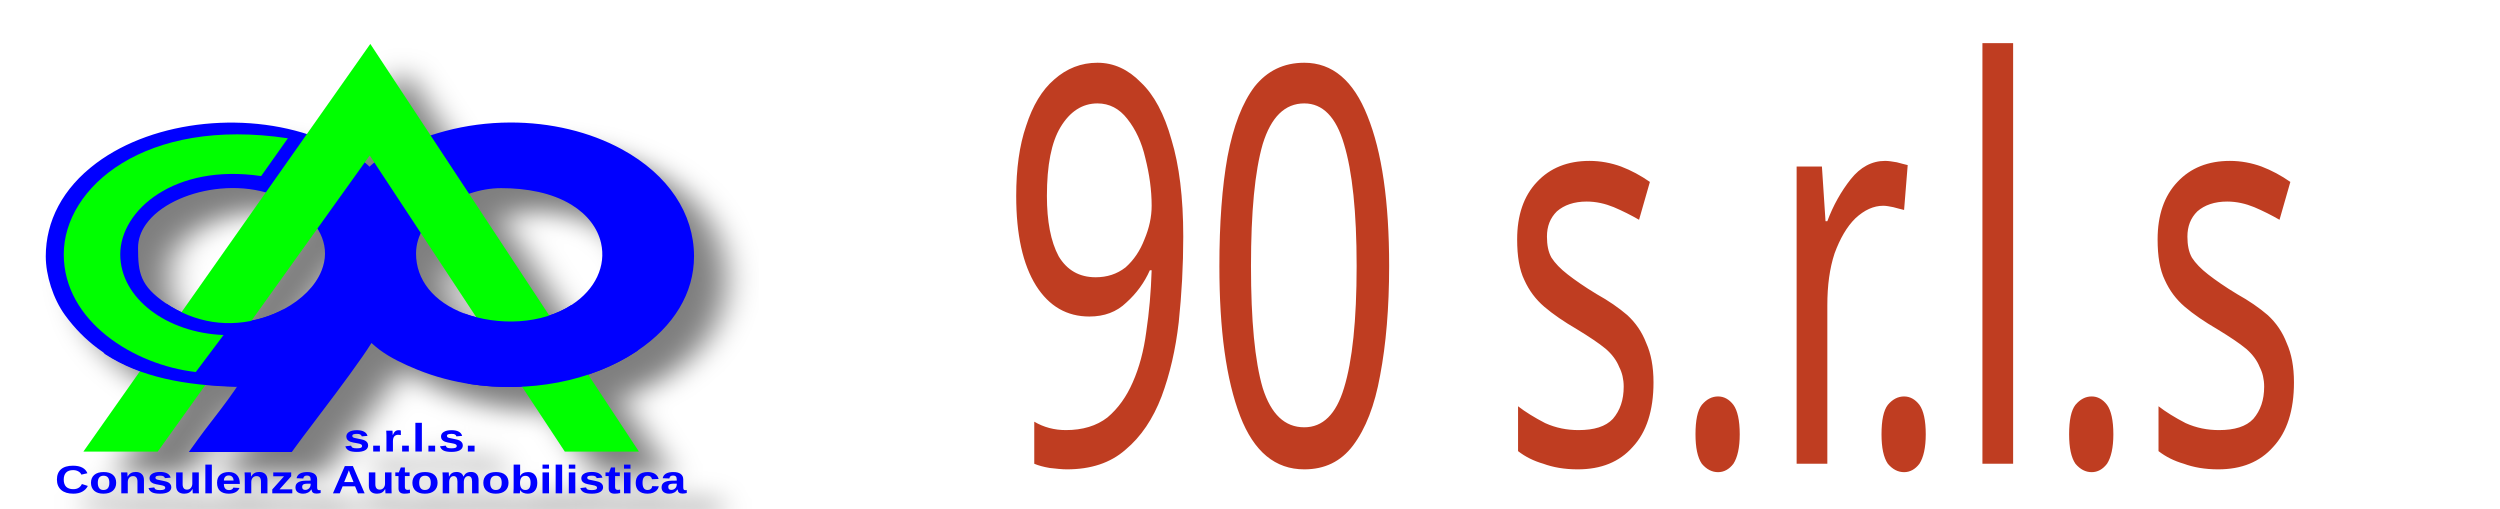
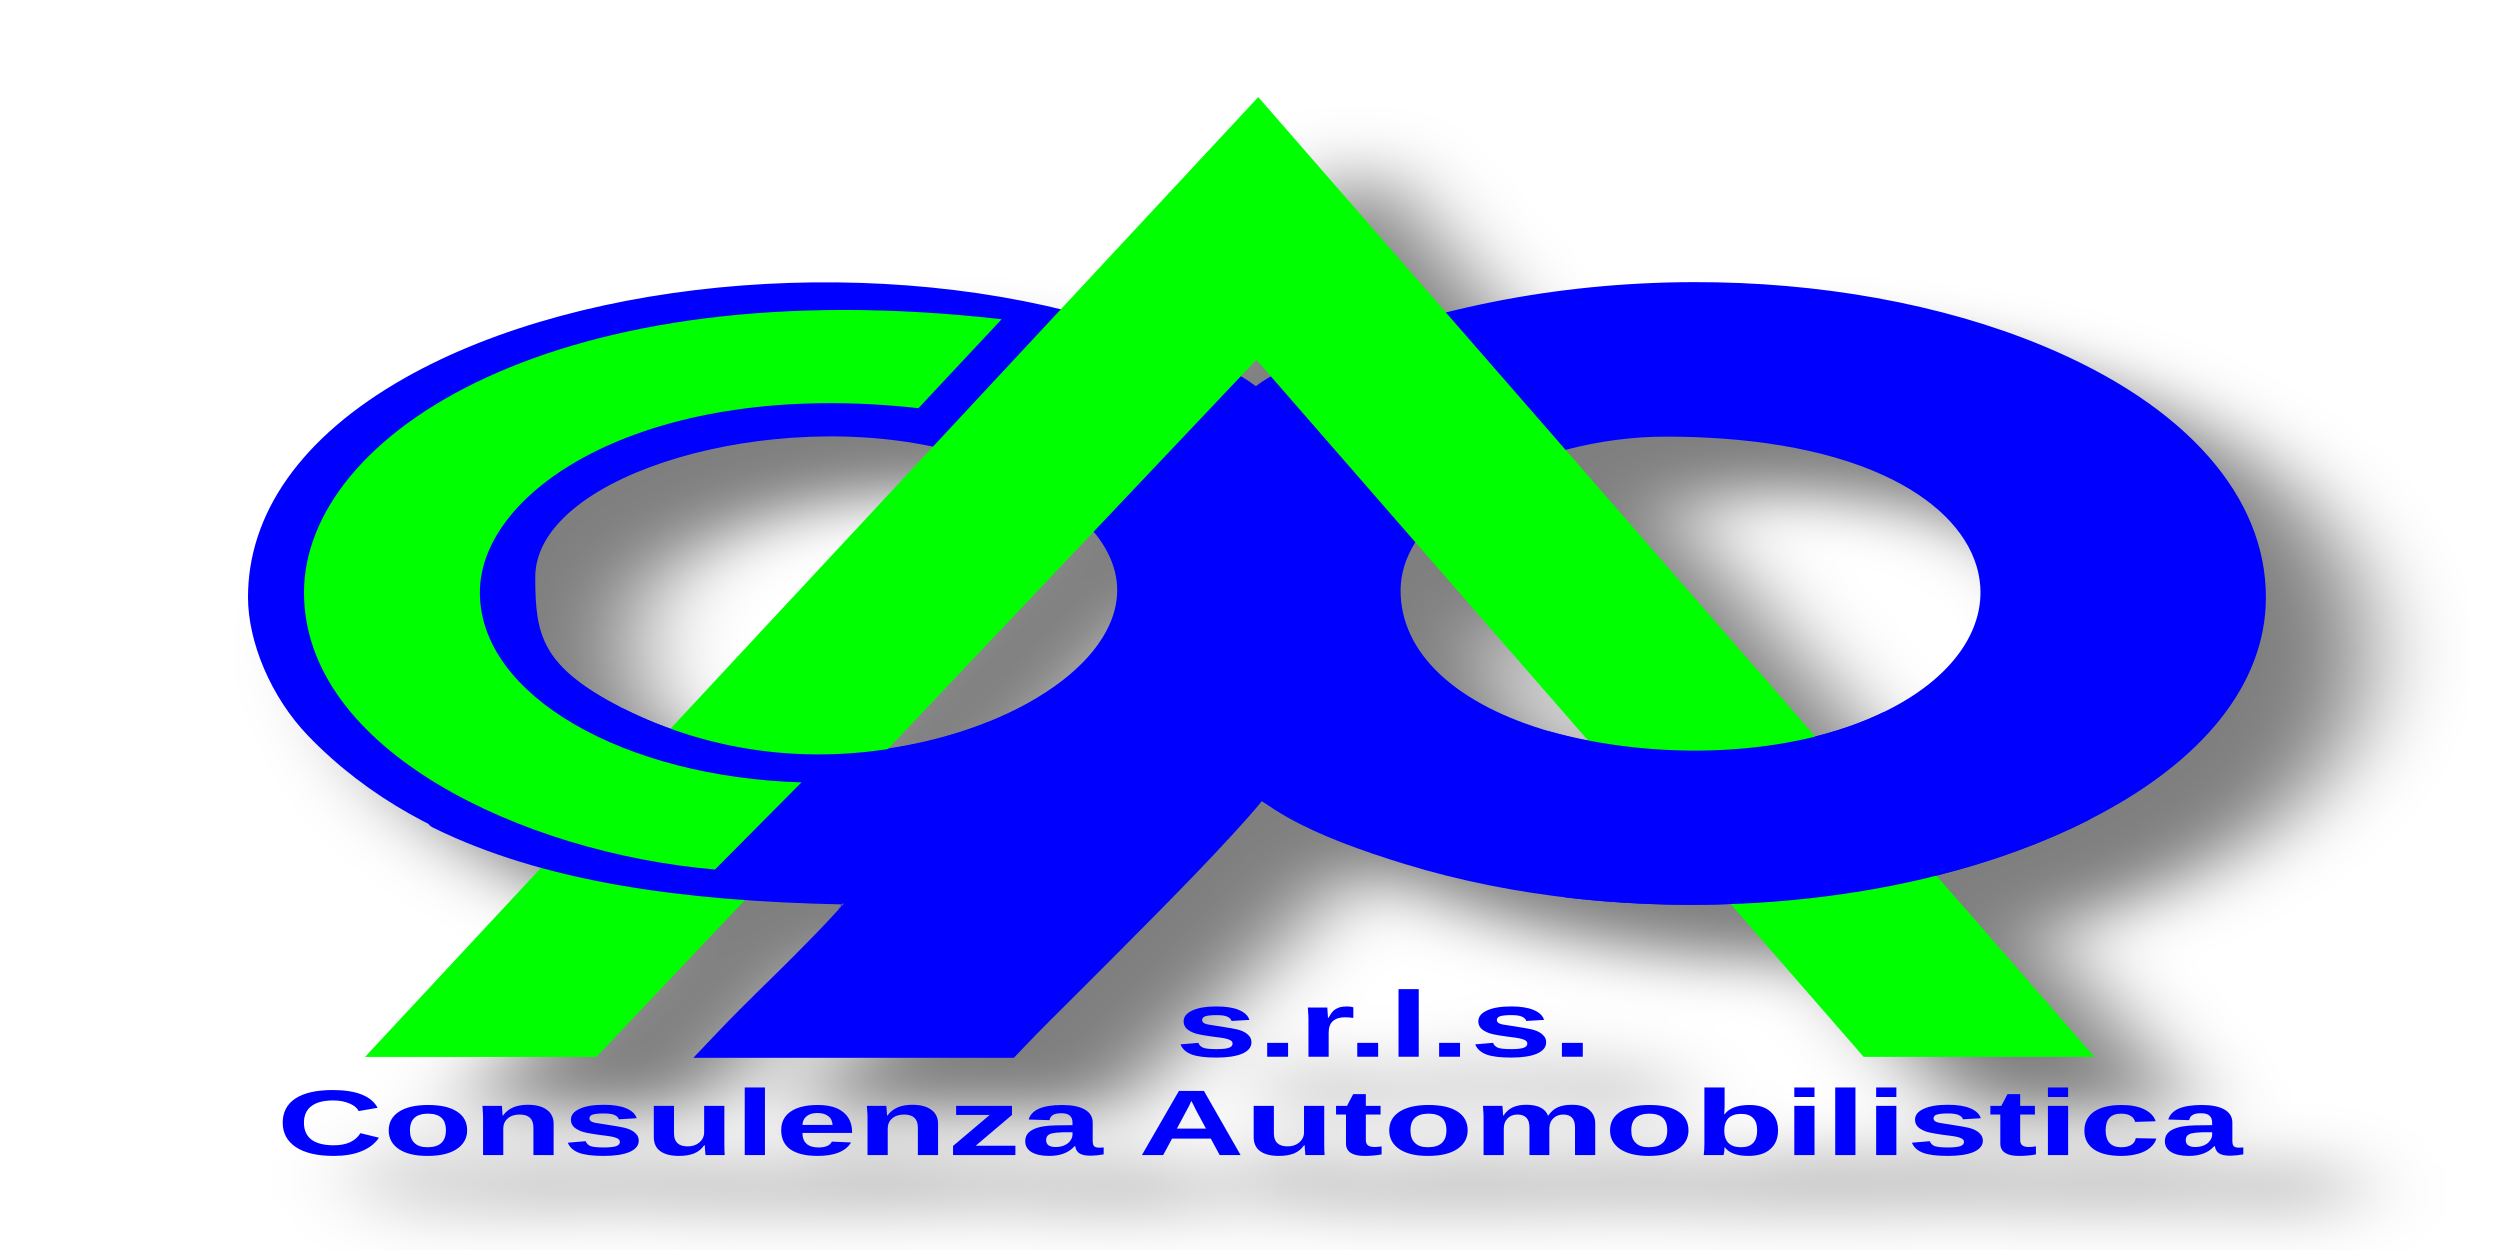
- <svg xmlns="http://www.w3.org/2000/svg" version="1.1" width="123" height="25" viewBox="0 0 34.713 7.056" id="svg2" xml:space="preserve" style="fill-rule:evenodd">
+ <svg xmlns="http://www.w3.org/2000/svg" version="1.1" width="100" height="50" viewBox="0 0 28.222 14.111" id="svg2" xml:space="preserve" style="fill-rule:evenodd">
  <defs id="defs4">
-     <font horiz-origin-x="0" horiz-origin-y="0" horiz-adv-x="90" vert-origin-x="45" vert-origin-y="90" vert-adv-y="90" id="FontID0" style="font-style:normal;font-variant:normal;font-weight:700" />
+     <font horiz-origin-x="0" horiz-origin-y="0" horiz-adv-x="90" vert-origin-x="45" vert-origin-y="90" vert-adv-y="90" id="FontID0" />
    <style type="text/css" id="style83" />
    <filter color-interpolation-filters="sRGB" id="filter3121">
      <feFlood result="flood" flood-color="rgb(0,0,0)" flood-opacity="0.5" id="feFlood3123" />
      <feComposite in2="SourceGraphic" operator="in" in="flood" result="composite1" id="feComposite3125" />
      <feGaussianBlur result="blur" stdDeviation="2" id="feGaussianBlur3127" />
      <feOffset result="offset" dy="4" dx="4" id="feOffset3129" />
      <feComposite in2="offset" operator="over" in="SourceGraphic" result="composite2" id="feComposite3131" />
    </filter>
  </defs>
-   <g transform="matrix(0.1113288,0,0,0.08180743,-6.159955,-0.3655796)" id="Livello_x0020_1" style="filter:url(#filter3121)">
+   <g transform="matrix(0.2817282,0,0,0.1565679,-14.39397,-0.7708525)" id="Livello_x0020_1" style="filter:url(#filter3121)">
    <g id="_256052240">
      <path d="m 101.653,62.688 c -0.352,0.776 -0.734,1.542 -1.12,2.301 -1.055,2.075 -2.168,4.126 -3.288,6.166 -1.012,1.845 -2.035,3.684 -3.059,5.523 -0.694,1.247 -1.401,2.496 -2.068,3.757 l -0.4,0.756 -12.845,0 1.103,-2.084 c 0.941,-1.779 1.975,-3.532 2.95,-5.296 0.62,-1.123 1.237,-2.253 1.811,-3.4 0.05,-0.099 0.107,-0.212 0.168,-0.334 -9.367,-0.341 -16.662,-3.137 -21.467,-12.103 -1.502,-2.803 -2.409,-6.794 -2.409,-9.988 0,-5.968 2.092,-11.543 6.292,-15.818 7.291,-7.421 19.271,-9.025 28.307,-3.936 1.816,1.022 4.363,2.608 5.785,4.535 0.569,-0.792 1.328,-1.369 2.261,-2.087 4.415,-3.397 9.672,-5.391 15.268,-5.415 5.014,-0.022 9.931,1.56 13.959,4.555 5.818,4.325 8.985,10.942 8.985,18.166 0,6.197 -2.504,11.877 -7.089,16.045 -7.473,6.793 -18.614,8.067 -27.445,3.175 -1.651,-0.914 -3.329,-1.992 -4.662,-3.342 -0.363,-0.367 -0.688,-0.75 -1.015,-1.148 -0.008,-0.01 -0.016,-0.019 -0.024,-0.029 z m 5.56,-15.182 c 0,4.422 2.14,8.209 6.111,10.228 4.302,2.188 9.673,1.698 13.323,-1.535 2.944,-2.607 4.294,-6.619 3.641,-10.483 -0.429,-2.537 -1.692,-4.823 -3.67,-6.478 -2.463,-2.06 -5.628,-2.833 -8.785,-2.833 -2.683,0 -5.317,1.343 -7.203,3.196 -2.132,2.095 -3.417,4.898 -3.417,7.906 z M 72.539,46.543 c 0,4.233 0.259,6.447 3.504,9.445 3.426,3.165 7.824,4.208 12.177,2.37 0.902,-0.381 1.757,-0.871 2.547,-1.449 2.172,-1.592 3.886,-3.885 4.653,-6.479 1.157,-3.912 -0.05,-7.597 -2.801,-10.516 -2.756,-2.923 -6.607,-4.028 -10.523,-3.316 -3.481,0.633 -6.915,2.748 -8.573,5.946 -0.645,1.245 -0.984,2.595 -0.984,3.998 z" id="_256049696" style="fill:#0000ff" />
-       <polygon points="65.719,81.128 101.51,11.925 135.013,81.127 125.77,81.127 101.435,30.863 74.99,81.128 " id="_256049576" style="fill:#00ff00" />
+       <polygon points="125.77,81.127 101.435,30.863 74.99,81.128 65.719,81.128 101.51,11.925 135.013,81.127 " id="_256049576" style="fill:#00ff00" />
      <path d="m 126.593,56.253 c 0.296,-0.059 9.877,6.245 8.151,7.834 -5.704,5.185 -13.513,7.096 -20.833,5.562 -2.269,-0.476 1.107,-10.97 -0.837,-12.046 4.448,2.27 9.868,1.883 13.519,-1.35 z m -35.88,0.71 c 0.278,-0.611 -6.362,14.171 -6.028,13.504 0.05,-0.099 0.107,-0.212 0.168,-0.334 -6.514,-0.237 -12.027,-1.662 -16.396,-5.524 -1.913,-1.691 8.887,-5.959 7.586,-8.622 3.589,3.232 7.77,4.262 12.123,2.424 0.902,-0.381 1.757,-0.871 2.547,-1.449 z" id="_256050848" style="fill:#0000ff" />
      <path d="m 87.893,34.354 3.334,-6.412 C 73.395,24.291 63.273,36.265 63.273,47.641 c 0,11.376 8.768,18.793 16.468,19.975 l 3.466,-6.282 C 76.145,60.968 70.32,55.125 70.32,47.641 c 0,-7.484 6.755,-15.457 17.573,-13.287 z" id="_256051160" style="fill:#00ff00" />
      <g transform="matrix(0.878312,0,0,1,-30.0499,-60.2955)" id="g92">
        <text x="105" y="148.5" id="_256052288" style="font-size:6.716px;font-weight:bold;fill:#0000ff;font-family:Arial">Consulenza Automobilistica</text>
      </g>
      <g transform="matrix(0.878312,0,0,1,5.9671,-67.3858)" id="g95">
        <text x="105" y="148.5" id="_256051856" style="font-size:6.716px;font-weight:bold;fill:#0000ff;font-family:Arial">s.r.l.s.</text>
      </g>
    </g>
  </g>
-   <text x="17.268" y="5.167" transform="scale(0.8025206,1.246074)" id="text3152" xml:space="preserve" style="font-size:6.176px;font-style:normal;font-weight:normal;line-height:125%;letter-spacing:0px;word-spacing:0px;fill:#bf3d21;fill-opacity:1;stroke:none;font-family:Sans">
-     <tspan x="17.268" y="5.167" id="tspan3154">90 s.r.l.s</tspan>
-   </text>
</svg>
